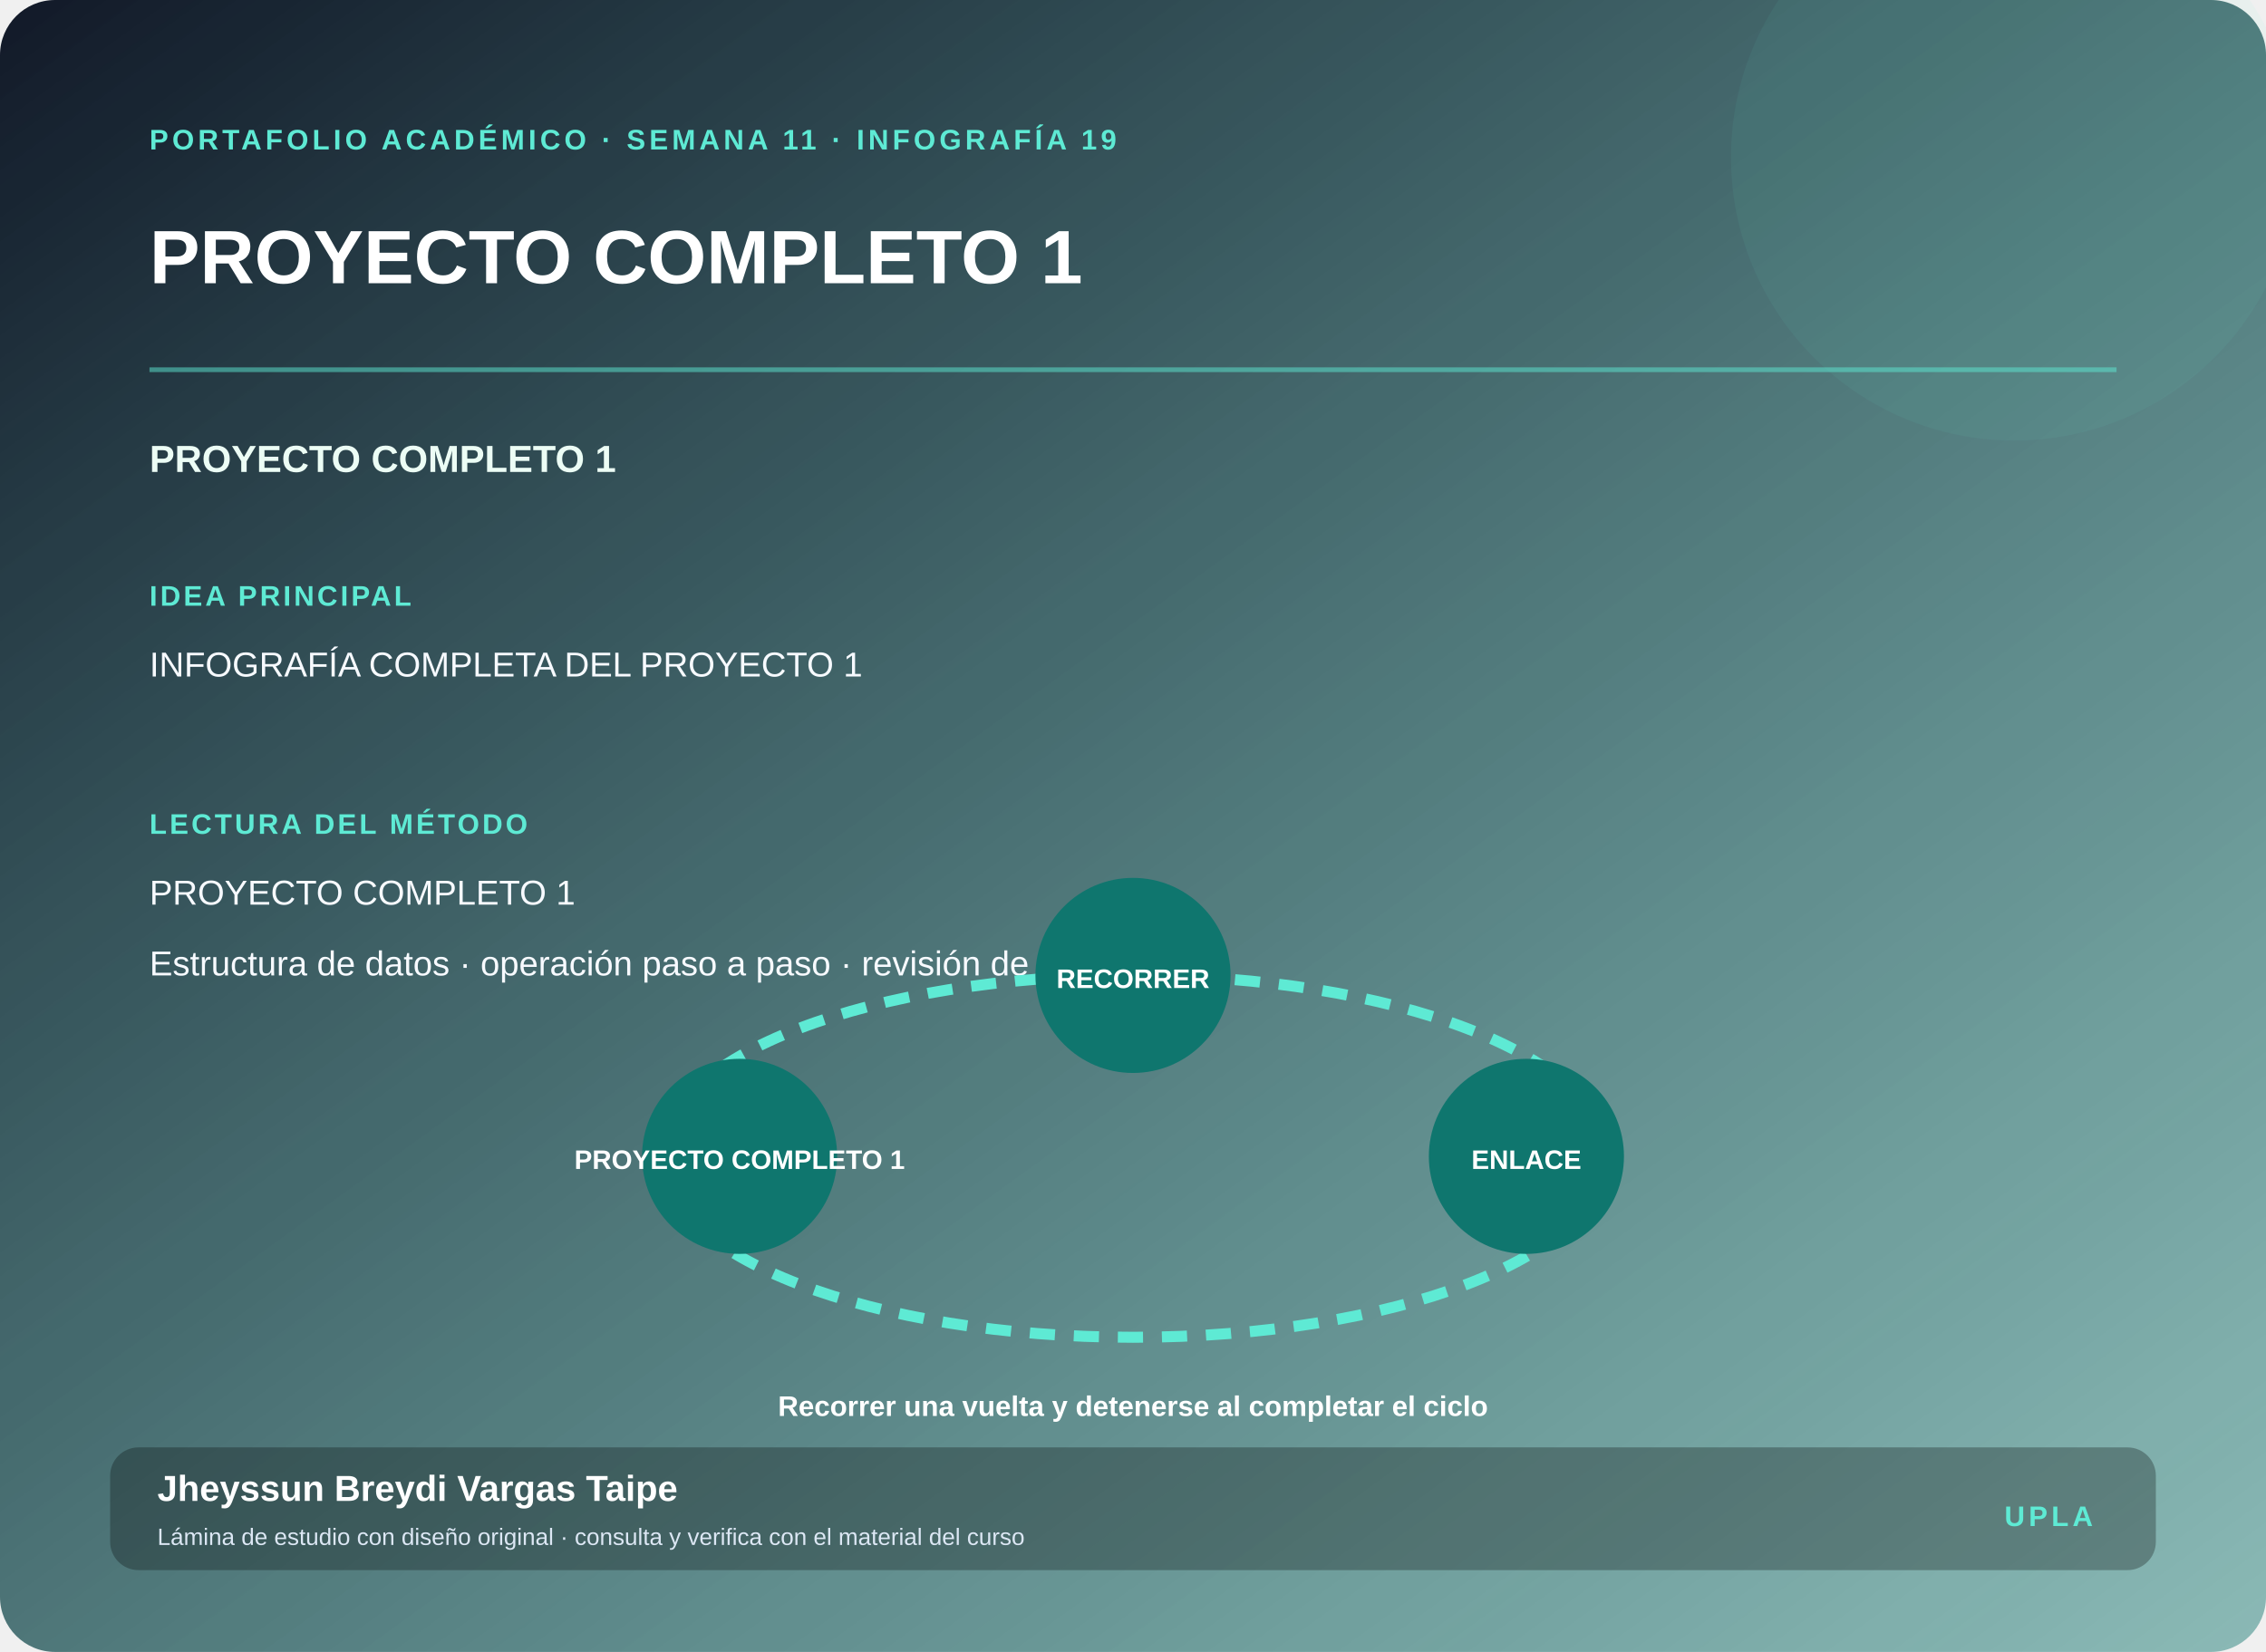
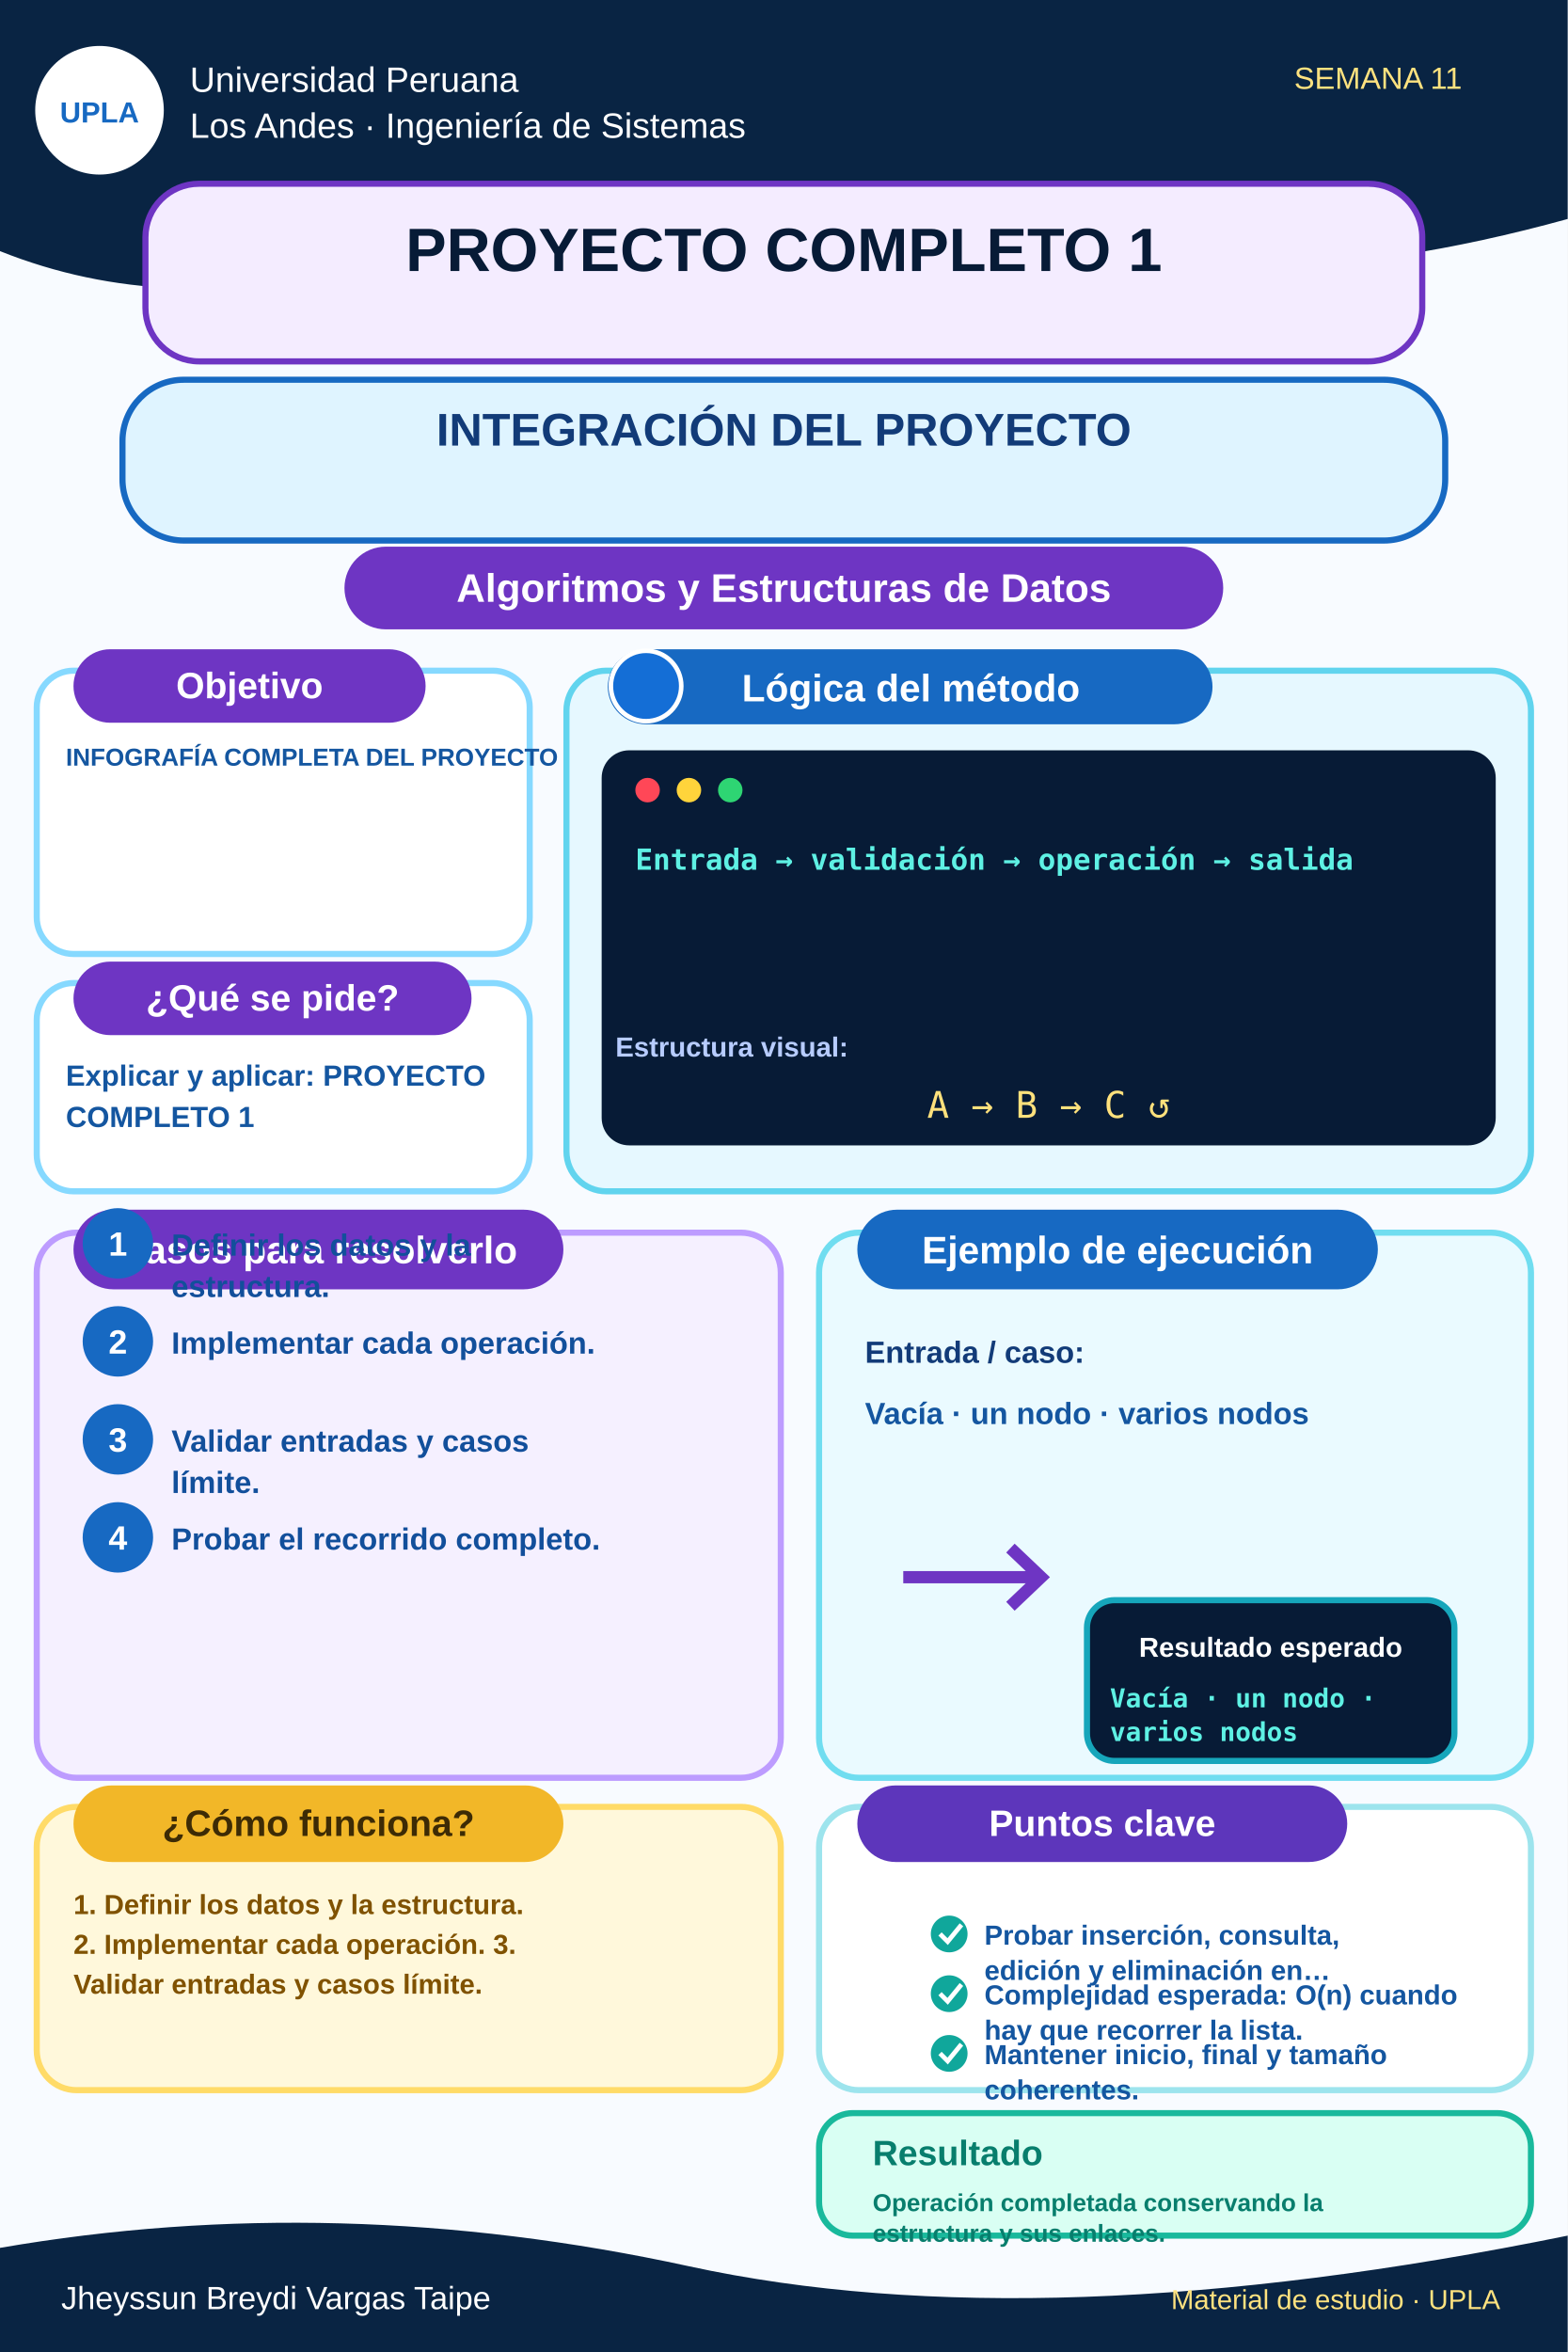
- <svg xmlns="http://www.w3.org/2000/svg" viewBox="0 0 1440 1050" role="img" aria-labelledby="t d">
-   <defs>
-     <linearGradient id="g" x1="0" y1="0" x2="1" y2="1">
-       <stop stop-color="#111827" />
-       <stop offset="1" stop-color="#0f766e" stop-opacity=".45" />
-     </linearGradient>
-   </defs>
-   <rect width="1440" height="1050" rx="35" fill="url(#g)" />
-   <circle cx="1280" cy="100" r="180" fill="#5eead4" opacity=".06" />
-   <text x="95" y="95" class="kicker">PORTAFOLIO ACADÉMICO · SEMANA 11 · INFOGRAFÍA 19</text>
-   <text x="95" y="180" class="title">PROYECTO COMPLETO 1</text>
-   <path d="M95 235H1345" stroke="#5eead4" opacity=".5" stroke-width="3" />
-   <text x="95" y="300" class="subtitle">PROYECTO COMPLETO 1</text>
-   <text x="95" y="385" class="label">IDEA PRINCIPAL</text>
-   <text x="95" y="430" class="body">INFOGRAFÍA COMPLETA DEL PROYECTO 1</text>
-   <text x="95" y="530" class="label">LECTURA DEL MÉTODO</text>
-   <text x="95" y="575" class="body">PROYECTO COMPLETO 1</text>
-   <text x="95" y="620" class="body">Estructura de datos · operación paso a paso · revisión de enlaces</text>
-   <ellipse cx="720" cy="735" rx="300" ry="115" fill="none" stroke="#5eead4" stroke-width="7" stroke-dasharray="16 12" />
-   <circle cx="470" cy="735" r="62" fill="#0f766e" />
-   <circle cx="720" cy="620" r="62" fill="#0f766e" />
-   <circle cx="970" cy="735" r="62" fill="#0f766e" />
-   <text x="470" y="743" class="node">PROYECTO COMPLETO 1</text>
-   <text x="720" y="628" class="node">RECORRER</text>
-   <text x="970" y="743" class="node">ENLACE</text>
-   <text x="720" y="900" class="small">Recorrer una vuelta y detenerse al completar el ciclo</text>
-   <rect x="70" y="920" width="1300" height="78" rx="18" fill="#000" opacity=".28" />
-   <text x="100" y="954" class="foot">Jheyssun Breydi Vargas Taipe</text>
-   <text x="100" y="982" class="note">Lámina de estudio con diseño original · consulta y verifica con el material del curso</text>
-   <text x="1330" y="970" class="kicker" text-anchor="end">UPLA</text>
-   <style>.kicker{font:700 18px 'Segoe UI',Arial;letter-spacing:2.4px;fill:#5eead4}.title{font:800 48px 'Segoe UI',Arial;fill:#fff}.subtitle{font:700 24px 'Segoe UI',Arial;fill:#ecfdf5}.label{font:800 18px 'Segoe UI',Arial;letter-spacing:1.8px;fill:#5eead4}.body{font:500 22px 'Segoe UI',Arial;fill:#f7faff}.small{font:700 18px 'Segoe UI',Arial;fill:#fff;text-anchor:middle}.node{font:700 17px 'Segoe UI',Arial;fill:#fff;text-anchor:middle}.foot{font:800 23px 'Segoe UI',Arial;fill:#fff}.note{font:500 15px 'Segoe UI',Arial;fill:#dce7f4}</style>
+ <svg xmlns="http://www.w3.org/2000/svg" viewBox="0 0 1024 1536" role="img" aria-labelledby="t d">
+   <rect width="1024" height="1536" fill="#f8fbff" />
+   <path d="M0 0H1024V143Q800 205 620 151T240 173Q110 208 0 164Z" fill="#092443" />
+   <circle cx="65" cy="72" r="42" fill="#fff" />
+   <text x="65" y="80" text-anchor="middle" font-family="Arial" font-size="19" font-weight="900" fill="#1769c2">UPLA</text>
+   <text x="124" y="60" font-family="Trebuchet MS,Arial" font-size="23" fill="white">Universidad Peruana</text>
+   <text x="124" y="90" font-family="Trebuchet MS,Arial" font-size="23" fill="white">Los Andes · Ingeniería de Sistemas</text>
+   <text x="955" y="58" text-anchor="end" font-family="Trebuchet MS,Arial" font-size="20" fill="#ffe27f">SEMANA 11</text>
+   <rect x="95" y="120" width="834" height="116" rx="35" fill="#f4ecff" stroke="#6e35c3" stroke-width="4" />
+   <text x="512" y="177" text-anchor="middle" font-family="Trebuchet MS,Comic Sans MS,Arial" font-size="40" font-weight="900" fill="#071b36">PROYECTO COMPLETO 1</text>
+   <rect x="80" y="248" width="864" height="105" rx="40" fill="#dff4ff" stroke="#1769c2" stroke-width="4" />
+   <text x="512" y="291" text-anchor="middle" font-family="Trebuchet MS,Comic Sans MS,Arial" font-size="30" font-weight="900" fill="#123b78">
+     <tspan x="512" dy="0">INTEGRACIÓN DEL PROYECTO</tspan>
+   </text>
+   <rect x="225" y="357" width="574" height="54" rx="27" fill="#6e35c3" />
+   <text x="512" y="393" text-anchor="middle" font-family="Trebuchet MS,Arial" font-size="26" font-weight="800" fill="white">Algoritmos y Estructuras de Datos</text>
+   <rect x="24" y="438" width="322" height="185" rx="24" fill="white" stroke="#86d9ff" stroke-width="4" />
+   <rect x="48" y="424" width="230" height="48" rx="24" fill="#6e35c3" />
+   <text x="163" y="456" text-anchor="middle" font-family="Trebuchet MS,Arial" font-size="24" font-weight="900" fill="white">Objetivo</text>
+   <text x="43" y="500" font-family="Trebuchet MS,Comic Sans MS,Arial" font-size="16" font-weight="600" fill="#1456a0">
+     <tspan x="43" dy="0">INFOGRAFÍA COMPLETA DEL PROYECTO 1</tspan>
+   </text>
+   <rect x="24" y="642" width="322" height="136" rx="24" fill="white" stroke="#86d9ff" stroke-width="4" />
+   <rect x="48" y="628" width="260" height="48" rx="24" fill="#6e35c3" />
+   <text x="178" y="660" text-anchor="middle" font-family="Trebuchet MS,Arial" font-size="24" font-weight="900" fill="white">¿Qué se pide?</text>
+   <text x="43" y="709" font-family="'Trebuchet MS','Comic Sans MS',Arial" font-size="19" font-weight="600" fill="#1456a0">
+     <tspan x="43" dy="0">Explicar y aplicar: PROYECTO</tspan>
+     <tspan x="43" dy="27">COMPLETO 1</tspan>
+   </text>
+   <rect x="370" y="438" width="630" height="340" rx="26" fill="#e6f8ff" stroke="#61d4ee" stroke-width="4" />
+   <rect x="397" y="424" width="395" height="49" rx="25" fill="#1769c2" />
+   <circle cx="422" cy="448" r="23" fill="#146ed6" stroke="white" stroke-width="3" />
+   <text x="595" y="458" text-anchor="middle" font-family="Trebuchet MS,Arial" font-size="25" font-weight="900" fill="white">Lógica del método</text>
+   <rect x="393" y="490" width="584" height="258" rx="18" fill="#071b36" />
+   <circle cx="423" cy="516" r="8" fill="#ff4757" />
+   <circle cx="450" cy="516" r="8" fill="#ffd43b" />
+   <circle cx="477" cy="516" r="8" fill="#2ed573" />
+   <text x="415" y="568" font-family="Consolas,monospace" font-size="19" font-weight="700" fill="#5ef1e4">
+     <tspan x="415" dy="0">Entrada → validación → operación → salida</tspan>
+   </text>
+   <text x="402" y="690" font-family="'Trebuchet MS','Comic Sans MS',Arial" font-size="18" font-weight="700" fill="#b7ccff">
+     <tspan x="402" dy="0">Estructura visual:</tspan>
+   </text>
+   <text x="685" y="730" text-anchor="middle" font-family="Consolas,monospace" font-size="24" fill="#ffe17c">A → B → C ↺</text>
+   <rect x="24" y="805" width="486" height="356" rx="26" fill="#f5f0ff" stroke="#bd9cff" stroke-width="4" />
+   <rect x="48" y="790" width="320" height="52" rx="26" fill="#6e35c3" />
+   <text x="208" y="825" text-anchor="middle" font-family="Trebuchet MS,Arial" font-size="25" font-weight="900" fill="white">Pasos para resolverlo</text>
+   <circle cx="77" cy="812" r="23" fill="#1769c2" />
+   <text x="77" y="820" text-anchor="middle" font-family="Arial" font-size="22" font-weight="900" fill="white">1</text>
+   <text x="112" y="820" font-family="'Trebuchet MS','Comic Sans MS',Arial" font-size="20" font-weight="600" fill="#124f9b">
+     <tspan x="112" dy="0">Definir los datos y la</tspan>
+     <tspan x="112" dy="27">estructura.</tspan>
+   </text>
+   <circle cx="77" cy="876" r="23" fill="#1769c2" />
+   <text x="77" y="884" text-anchor="middle" font-family="Arial" font-size="22" font-weight="900" fill="white">2</text>
+   <text x="112" y="884" font-family="'Trebuchet MS','Comic Sans MS',Arial" font-size="20" font-weight="600" fill="#124f9b">
+     <tspan x="112" dy="0">Implementar cada operación.</tspan>
+   </text>
+   <circle cx="77" cy="940" r="23" fill="#1769c2" />
+   <text x="77" y="948" text-anchor="middle" font-family="Arial" font-size="22" font-weight="900" fill="white">3</text>
+   <text x="112" y="948" font-family="'Trebuchet MS','Comic Sans MS',Arial" font-size="20" font-weight="600" fill="#124f9b">
+     <tspan x="112" dy="0">Validar entradas y casos</tspan>
+     <tspan x="112" dy="27">límite.</tspan>
+   </text>
+   <circle cx="77" cy="1004" r="23" fill="#1769c2" />
+   <text x="77" y="1012" text-anchor="middle" font-family="Arial" font-size="22" font-weight="900" fill="white">4</text>
+   <text x="112" y="1012" font-family="'Trebuchet MS','Comic Sans MS',Arial" font-size="20" font-weight="600" fill="#124f9b">
+     <tspan x="112" dy="0">Probar el recorrido completo.</tspan>
+   </text>
+   <rect x="535" y="805" width="465" height="356" rx="26" fill="#eafaff" stroke="#70ddf0" stroke-width="4" />
+   <rect x="560" y="790" width="340" height="52" rx="26" fill="#1769c2" />
+   <text x="730" y="825" text-anchor="middle" font-family="Trebuchet MS,Arial" font-size="25" font-weight="900" fill="white">Ejemplo de ejecución</text>
+   <text x="565" y="890" font-family="Trebuchet MS,Arial" font-size="20" font-weight="800" fill="#123b78">Entrada / caso:</text>
+   <text x="565" y="930" font-family="'Trebuchet MS','Comic Sans MS',Arial" font-size="20" font-weight="700" fill="#1456a0">
+     <tspan x="565" dy="0">Vacía · un nodo · varios nodos</tspan>
+   </text>
+   <path d="M590 1030h90m-20-19 20 19-20 19" stroke="#6e35c3" stroke-width="8" fill="none" />
+   <rect x="710" y="1045" width="240" height="105" rx="18" fill="#071b36" stroke="#16a6bb" stroke-width="4" />
+   <text x="830" y="1082" text-anchor="middle" font-family="Trebuchet MS,Arial" font-size="18" font-weight="800" fill="white">Resultado esperado</text>
+   <text x="725" y="1115" font-family="Consolas,monospace" font-size="17" font-weight="600" fill="#5ef1e4">
+     <tspan x="725" dy="0">Vacía · un nodo ·</tspan>
+     <tspan x="725" dy="22">varios nodos</tspan>
+   </text>
+   <rect x="24" y="1180" width="486" height="185" rx="26" fill="#fff8db" stroke="#ffdb68" stroke-width="4" />
+   <rect x="48" y="1166" width="320" height="50" rx="25" fill="#f2b728" />
+   <text x="208" y="1199" text-anchor="middle" font-family="Trebuchet MS,Arial" font-size="24" font-weight="900" fill="#3d2b05">¿Cómo funciona?</text>
+   <text x="48" y="1250" font-family="'Trebuchet MS','Comic Sans MS',Arial" font-size="18" font-weight="700" fill="#805200">
+     <tspan x="48" dy="0">1. Definir los datos y la estructura.</tspan>
+     <tspan x="48" dy="26">2. Implementar cada operación. 3.</tspan>
+     <tspan x="48" dy="26">Validar entradas y casos límite.</tspan>
+   </text>
+   <rect x="535" y="1180" width="465" height="185" rx="26" fill="white" stroke="#9de4ed" stroke-width="4" />
+   <rect x="560" y="1166" width="320" height="50" rx="25" fill="#5d36bb" />
+   <text x="720" y="1199" text-anchor="middle" font-family="Trebuchet MS,Arial" font-size="24" font-weight="900" fill="white">Puntos clave</text>
+   <circle cx="620" cy="1263" r="12" fill="#10a79b" />
+   <path d="M614 1263l5 5 9-11" fill="none" stroke="white" stroke-width="3" />
+   <text x="643" y="1270" font-family="'Trebuchet MS','Comic Sans MS',Arial" font-size="18" font-weight="600" fill="#1456a0">
+     <tspan x="643" dy="0">Probar inserción, consulta,</tspan>
+     <tspan x="643" dy="23">edición y eliminación en…</tspan>
+   </text>
+   <circle cx="620" cy="1302" r="12" fill="#10a79b" />
+   <path d="M614 1302l5 5 9-11" fill="none" stroke="white" stroke-width="3" />
+   <text x="643" y="1309" font-family="'Trebuchet MS','Comic Sans MS',Arial" font-size="18" font-weight="600" fill="#1456a0">
+     <tspan x="643" dy="0">Complejidad esperada: O(n) cuando</tspan>
+     <tspan x="643" dy="23">hay que recorrer la lista.</tspan>
+   </text>
+   <circle cx="620" cy="1341" r="12" fill="#10a79b" />
+   <path d="M614 1341l5 5 9-11" fill="none" stroke="white" stroke-width="3" />
+   <text x="643" y="1348" font-family="'Trebuchet MS','Comic Sans MS',Arial" font-size="18" font-weight="600" fill="#1456a0">
+     <tspan x="643" dy="0">Mantener inicio, final y tamaño</tspan>
+     <tspan x="643" dy="23">coherentes.</tspan>
+   </text>
+   <rect x="535" y="1380" width="465" height="80" rx="22" fill="#d9fff3" stroke="#19b99c" stroke-width="4" />
+   <text x="570" y="1414" font-family="Trebuchet MS,Arial" font-size="23" font-weight="900" fill="#087e6d">Resultado</text>
+   <text x="570" y="1444" font-family="'Trebuchet MS','Comic Sans MS',Arial" font-size="16" font-weight="600" fill="#087e6d">
+     <tspan x="570" dy="0">Operación completada conservando la</tspan>
+     <tspan x="570" dy="20">estructura y sus enlaces.</tspan>
+   </text>
+   <path d="M0 1468Q220 1430 450 1480T1024 1460V1536H0Z" fill="#092443" />
+   <text x="40" y="1508" font-family="Trebuchet MS,Arial" font-size="21" fill="white">Jheyssun Breydi Vargas Taipe</text>
+   <text x="980" y="1508" text-anchor="end" font-family="Trebuchet MS,Arial" font-size="18" fill="#ffe27f">Material de estudio · UPLA</text>
</svg>
